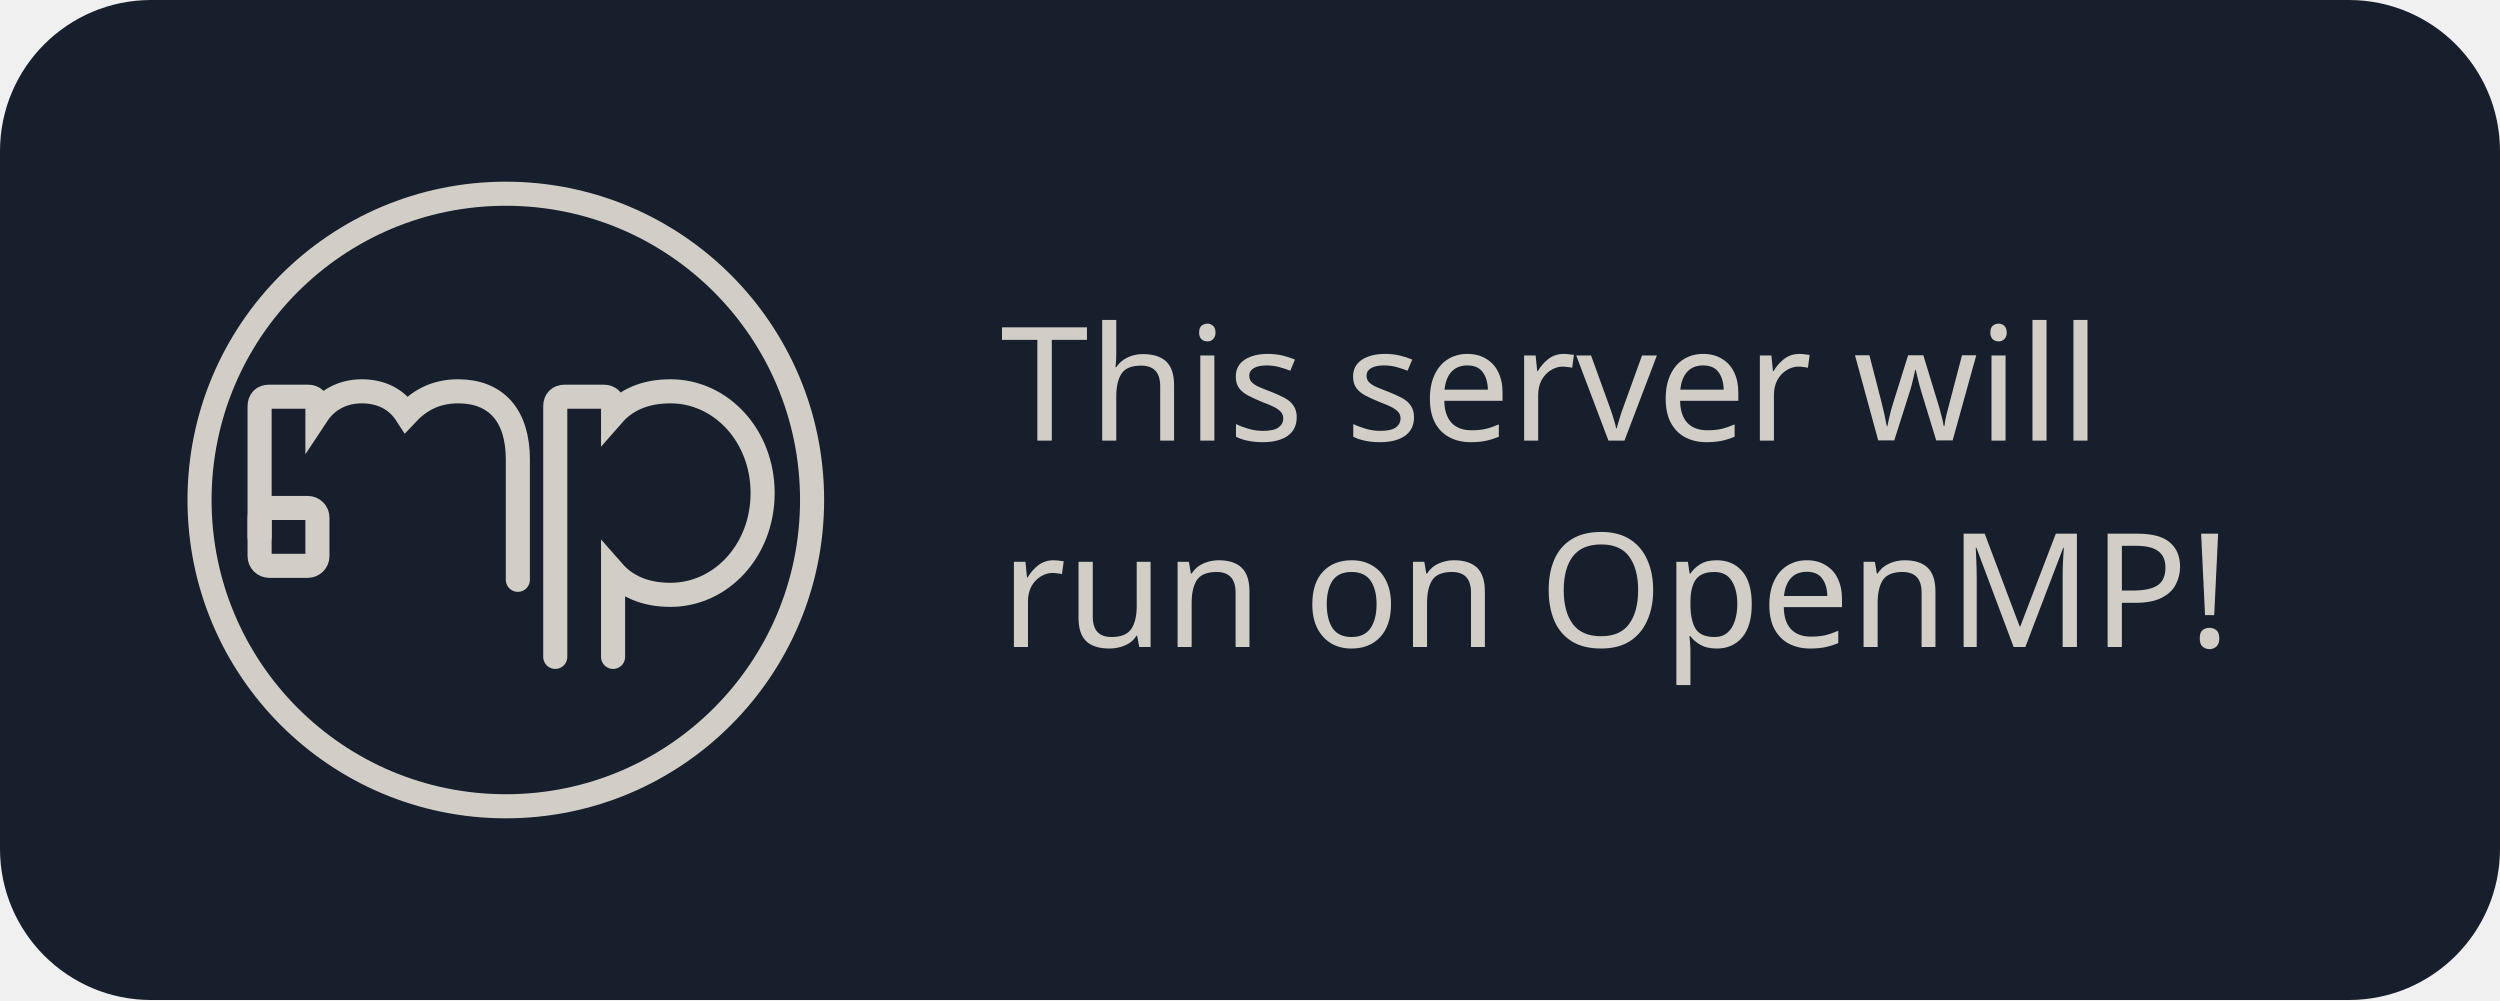
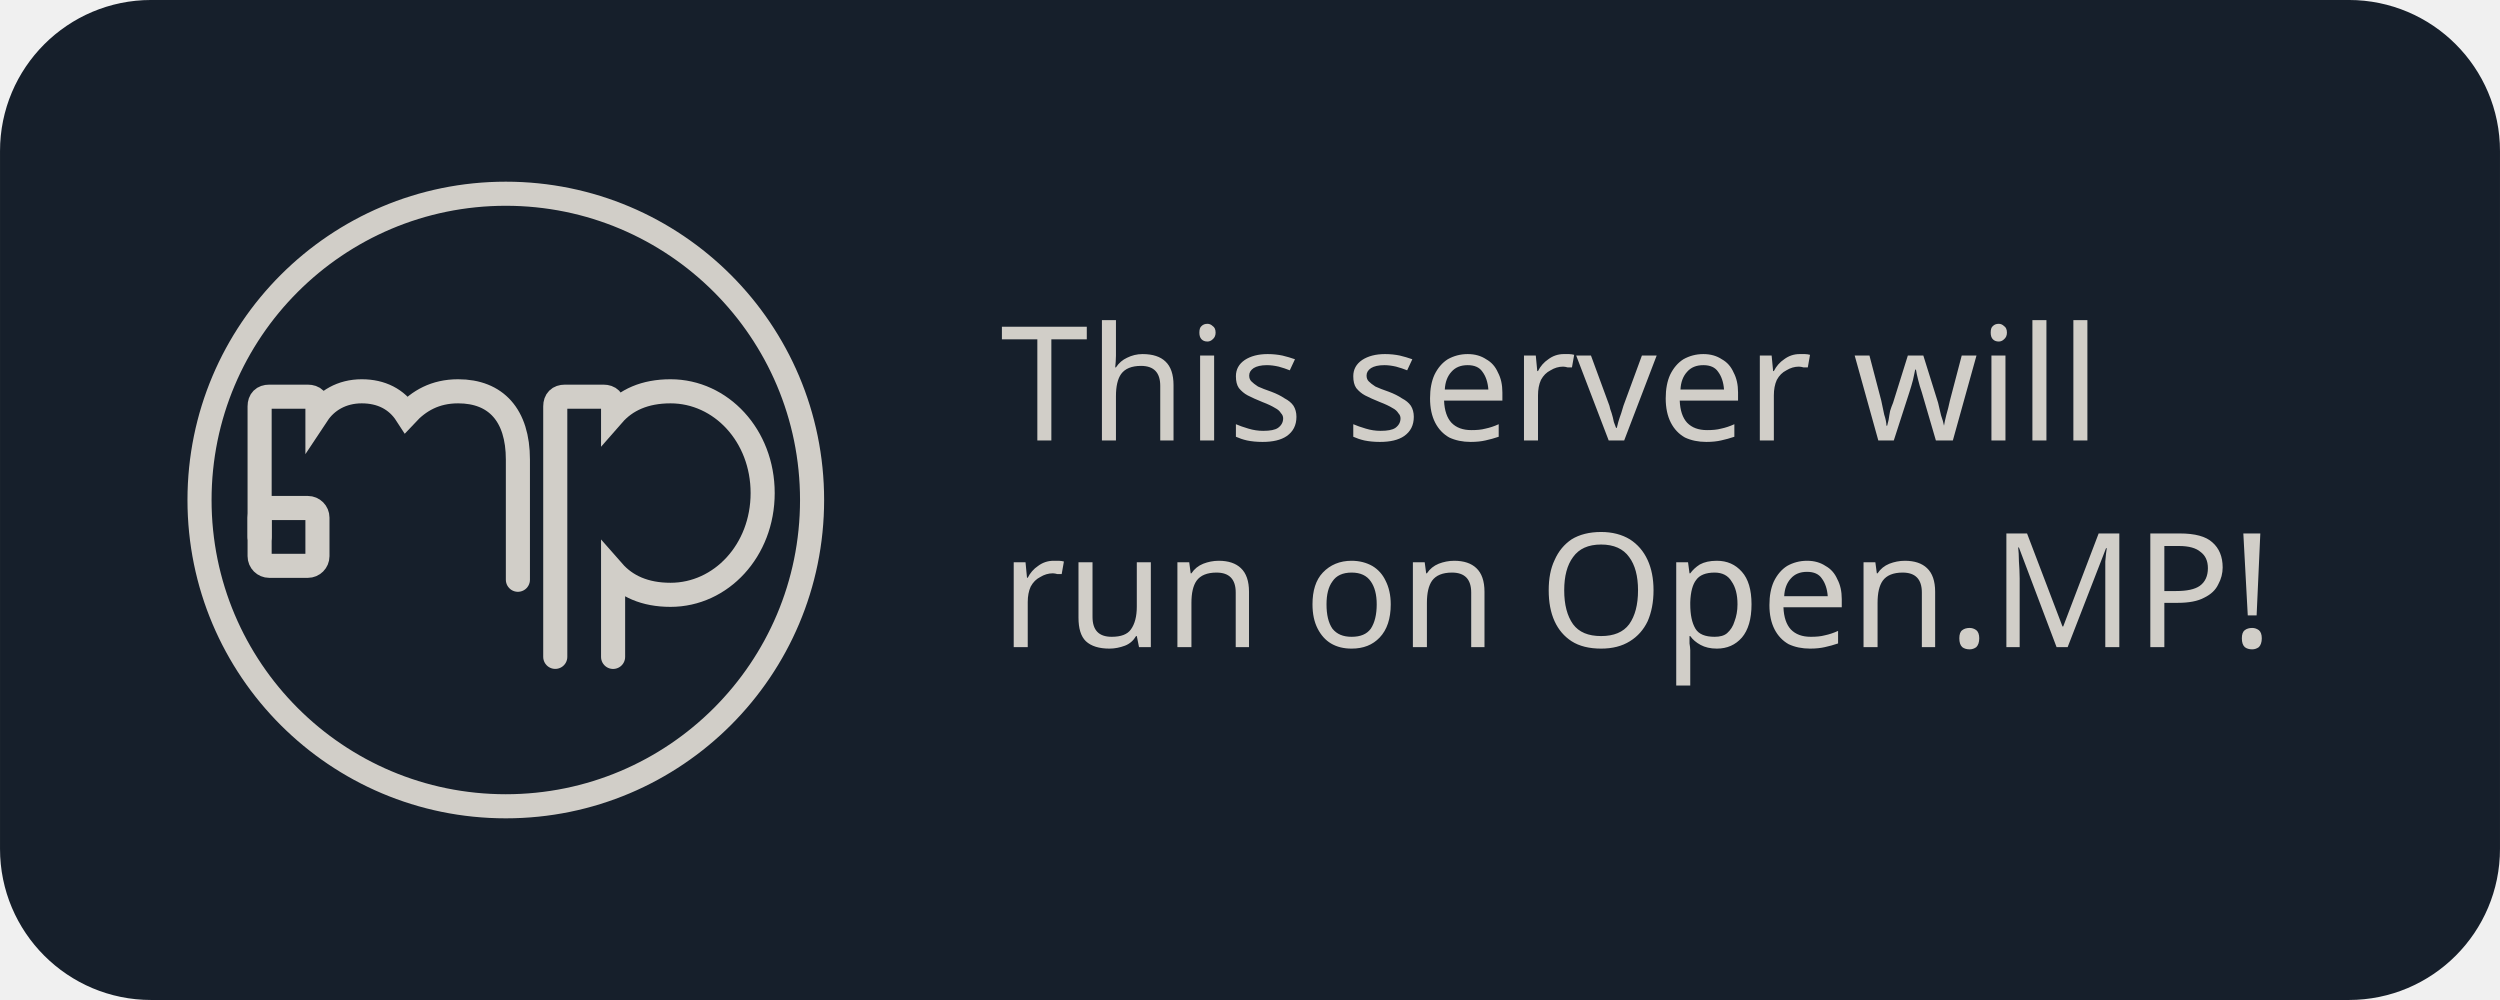
- <svg xmlns="http://www.w3.org/2000/svg" width="200mm" height="80mm" viewBox="0 0 200 80" version="1.1" id="svg8">
+ <svg xmlns="http://www.w3.org/2000/svg" width="200" height="80" viewBox="0 0 52.917 21.167" version="1.1" id="svg8">
  <defs id="defs2">
    <style id="style6109">.cls-1{fill:#fff;}.cls-1,.cls-2,.cls-4{stroke:#000;stroke-width:20px;}.cls-1,.cls-3,.cls-4{stroke-linejoin:round;}.cls-2,.cls-3,.cls-4{fill:none;}.cls-2{stroke-linecap:round;stroke-miterlimit:10;}.cls-3{stroke:#fff;stroke-width:50px;}</style>
  </defs>
-   <g id="layer1" transform="translate(0,-217)">
-     <rect style="opacity:1;fill:#161f2b;fill-opacity:1;fill-rule:nonzero;stroke:#282828;stroke-width:0;stroke-linecap:butt;stroke-linejoin:miter;stroke-miterlimit:4;stroke-dasharray:none;stroke-dashoffset:0;stroke-opacity:1;paint-order:normal" id="rect815" width="200" height="80" x="5.136784e-07" y="217" ry="12.096" />
+   <g id="layer1" transform="translate(0,-275.8333)">
+     <rect style="opacity:1;fill:#161f2b;fill-opacity:1;fill-rule:nonzero;stroke:#282828;stroke-width:0;stroke-linecap:butt;stroke-linejoin:miter;stroke-miterlimit:4;stroke-dasharray:none;stroke-dashoffset:0;stroke-opacity:1;paint-order:normal" id="rect815" width="52.917" height="21.167" x="2.8055059e-08" y="275.833" ry="3.2" />
  </g>
-   <g id="layer2">
-     <path style="fill:none;stroke:#d1cec8;stroke-width:1.927px;stroke-linecap:round;stroke-miterlimit:10;stroke-opacity:1" class="cls-2" d="M 20.768,42.952 V 32.507 c 0,-0.493 0.278,-0.771 0.771,-0.771 h 3.084 c 0.493,0 0.771,0.278 0.771,0.771 v 0.629 c 0.706,-1.068 1.935,-1.831 3.546,-1.831 1.556,0 2.794,0.629 3.575,1.836 0.999,-1.07 2.284,-1.836 4.134,-1.836 v 0 c 3.022,0 4.779,1.912 4.779,5.458 v 9.621" id="path6117" />
-     <path style="fill:none;fill-opacity:1;stroke:#d1cec8;stroke-width:1.927px;stroke-linejoin:round;stroke-opacity:1" class="cls-4" d="m 20.768,44.494 v -3.084 a 0.771,0.771 0 0 1 0.771,-0.771 h 3.084 a 0.771,0.771 0 0 1 0.771,0.771 v 3.084 a 0.771,0.771 0 0 1 -0.771,0.771 h -3.084 a 0.771,0.771 0 0 1 -0.771,-0.771 z" id="path6121" />
-     <path style="fill:none;stroke:#d1cec8;stroke-width:1.927px;stroke-linecap:round;stroke-miterlimit:10;stroke-opacity:1" class="cls-2" d="M 44.42,52.55 V 32.507 c 0,-0.493 0.278,-0.771 0.771,-0.771 h 3.084 c 0.493,0 0.771,0.278 0.771,0.771 v 0.669 c 1.029,-1.174 2.53,-1.871 4.594,-1.871 4.039,0 7.37,3.546 7.37,8.141 0,4.594 -3.33,8.141 -7.37,8.141 -2.064,0 -3.565,-0.696 -4.594,-1.871 v 6.836" id="path6123" />
-     <circle style="fill:none;stroke:#d1cec8;stroke-width:1.927px;stroke-linejoin:round;stroke-opacity:1" class="cls-4" cx="40.465" cy="40" r="24.502" id="circle6125" />
+   <g id="layer2" transform="translate(0,-58.83334)">
+     <path style="fill:none;stroke:#d1cec8;stroke-width:0.51px;stroke-linecap:round;stroke-miterlimit:10;stroke-opacity:1" class="cls-2" d="m 5.495,70.198 v -2.764 c 0,-0.131 0.073,-0.204 0.204,-0.204 h 0.816 c 0.131,0 0.204,0.073 0.204,0.204 v 0.166 c 0.187,-0.282 0.512,-0.484 0.938,-0.484 0.412,0 0.739,0.166 0.946,0.486 0.264,-0.283 0.604,-0.486 1.094,-0.486 v 0 c 0.8,0 1.265,0.506 1.265,1.444 v 2.545" id="path6117" />
+     <path style="fill:none;fill-opacity:1;stroke:#d1cec8;stroke-width:0.51px;stroke-linejoin:round;stroke-opacity:1" class="cls-4" d="m 5.495,70.606 v -0.816 a 0.204,0.204 0 0 1 0.204,-0.204 h 0.816 a 0.204,0.204 0 0 1 0.204,0.204 v 0.816 A 0.204,0.204 0 0 1 6.515,70.81 H 5.699 A 0.204,0.204 0 0 1 5.495,70.606 Z" id="path6121" />
+     <path style="fill:none;stroke:#d1cec8;stroke-width:0.51px;stroke-linecap:round;stroke-miterlimit:10;stroke-opacity:1" class="cls-2" d="m 11.753,72.737 v -5.303 c 0,-0.131 0.073,-0.204 0.204,-0.204 h 0.816 c 0.131,0 0.204,0.073 0.204,0.204 v 0.177 c 0.272,-0.311 0.67,-0.495 1.216,-0.495 1.069,0 1.95,0.938 1.95,2.154 0,1.216 -0.881,2.154 -1.95,2.154 -0.546,0 -0.943,-0.184 -1.216,-0.495 v 1.809" id="path6123" />
+     <circle style="fill:none;stroke:#d1cec8;stroke-width:0.51px;stroke-linejoin:round;stroke-opacity:1" class="cls-4" cx="10.706" cy="69.417" id="circle6125" r="6.483" />
  </g>
-   <g id="layer3">
-     <text xml:space="preserve" style="font-style:normal;font-variant:normal;font-weight:normal;font-stretch:normal;font-size:12.7px;line-height:1.3;font-family:sans-serif;-inkscape-font-specification:'sans-serif, Normal';font-variant-ligatures:normal;font-variant-caps:normal;font-variant-numeric:normal;font-feature-settings:normal;text-align:start;letter-spacing:0px;word-spacing:0px;writing-mode:lr-tb;text-anchor:start;fill:#000000;fill-opacity:1;stroke:none;stroke-width:0.265" x="80.037" y="35.249" id="text6144">
-       <tspan x="80.037" y="35.249" style="font-style:normal;font-variant:normal;font-weight:normal;font-stretch:normal;font-size:12.7px;line-height:1.3;font-family:sans-serif;-inkscape-font-specification:'sans-serif, Normal';font-variant-ligatures:normal;font-variant-caps:normal;font-variant-numeric:normal;font-feature-settings:normal;text-align:start;writing-mode:lr-tb;text-anchor:start;fill:#d1cec8;fill-opacity:1;stroke-width:0.265" id="tspan6148">This server will</tspan>
-       <tspan x="80.037" y="51.759" style="font-style:normal;font-variant:normal;font-weight:normal;font-stretch:normal;font-size:12.7px;line-height:1.3;font-family:sans-serif;-inkscape-font-specification:'sans-serif, Normal';font-variant-ligatures:normal;font-variant-caps:normal;font-variant-numeric:normal;font-feature-settings:normal;text-align:start;writing-mode:lr-tb;text-anchor:start;fill:#d1cec8;fill-opacity:1;stroke-width:0.265" id="tspan6152">run on OpenMP!</tspan>
-       <tspan x="80.037" y="68.269" style="font-style:normal;font-variant:normal;font-weight:normal;font-stretch:normal;font-size:12.7px;line-height:1.3;font-family:sans-serif;-inkscape-font-specification:'sans-serif, Normal';font-variant-ligatures:normal;font-variant-caps:normal;font-variant-numeric:normal;font-feature-settings:normal;text-align:start;writing-mode:lr-tb;text-anchor:start;fill:#d1cec8;fill-opacity:1;stroke-width:0.265" id="tspan6146" />
+   <g id="layer3" transform="translate(0,-58.83334)">
+     <text xml:space="preserve" style="font-style:normal;font-variant:normal;font-weight:normal;font-stretch:normal;font-size:3.36px;line-height:1.3;font-family:sans-serif;-inkscape-font-specification:'sans-serif, Normal';font-variant-ligatures:normal;font-variant-caps:normal;font-variant-numeric:normal;font-feature-settings:normal;text-align:start;letter-spacing:0px;word-spacing:0px;writing-mode:lr-tb;text-anchor:start;fill:#000000;fill-opacity:1;stroke:none;stroke-width:0.07" x="21.177" y="68.16" id="text6144">
+       <tspan x="21.177" y="68.16" style="font-style:normal;font-variant:normal;font-weight:normal;font-stretch:normal;font-size:3.36px;line-height:1.3;font-family:sans-serif;-inkscape-font-specification:'sans-serif, Normal';font-variant-ligatures:normal;font-variant-caps:normal;font-variant-numeric:normal;font-feature-settings:normal;text-align:start;writing-mode:lr-tb;text-anchor:start;fill:#d1cec8;fill-opacity:1;stroke-width:0.07" id="tspan6148">This server will</tspan>
+       <tspan x="21.177" y="72.528" style="font-style:normal;font-variant:normal;font-weight:normal;font-stretch:normal;font-size:3.36px;line-height:1.3;font-family:sans-serif;-inkscape-font-specification:'sans-serif, Normal';font-variant-ligatures:normal;font-variant-caps:normal;font-variant-numeric:normal;font-feature-settings:normal;text-align:start;writing-mode:lr-tb;text-anchor:start;fill:#d1cec8;fill-opacity:1;stroke-width:0.07" id="tspan6152">run on Open.MP!</tspan>
+       <tspan x="21.177" y="76.896" style="font-style:normal;font-variant:normal;font-weight:normal;font-stretch:normal;font-size:3.36px;line-height:1.3;font-family:sans-serif;-inkscape-font-specification:'sans-serif, Normal';font-variant-ligatures:normal;font-variant-caps:normal;font-variant-numeric:normal;font-feature-settings:normal;text-align:start;writing-mode:lr-tb;text-anchor:start;fill:#d1cec8;fill-opacity:1;stroke-width:0.07" id="tspan6146" />
    </text>
  </g>
</svg>
